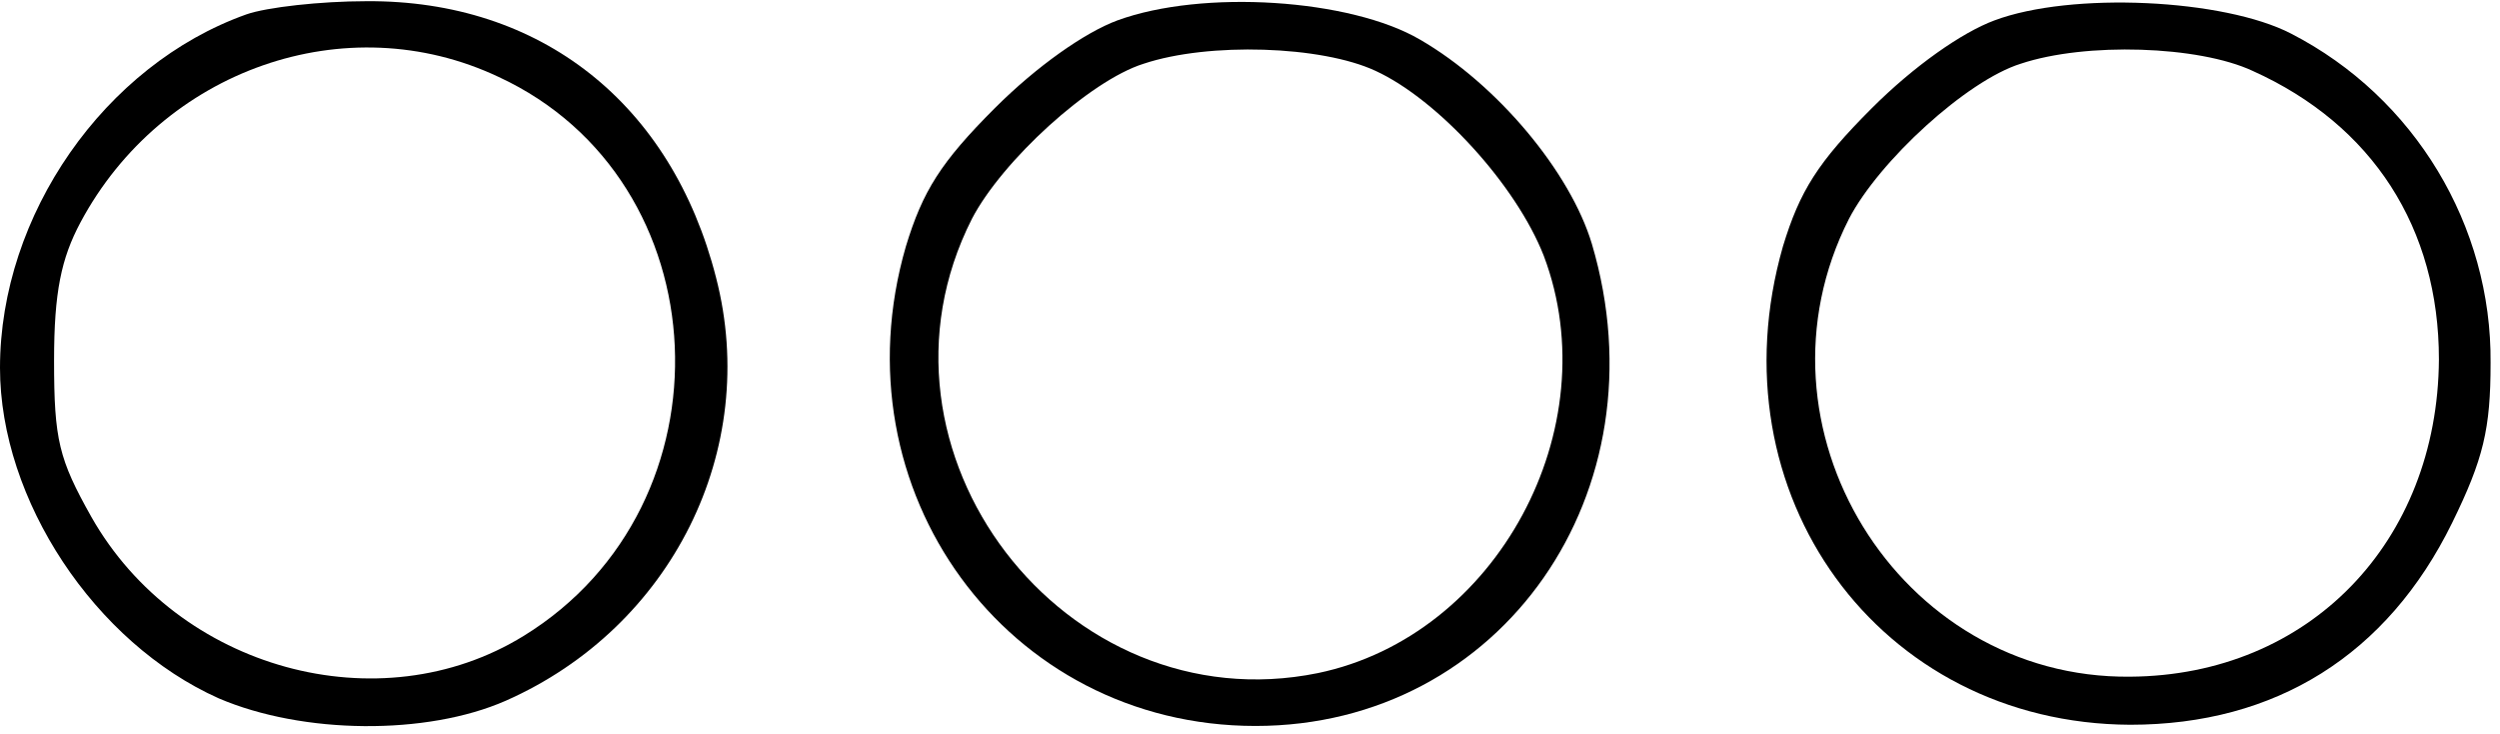
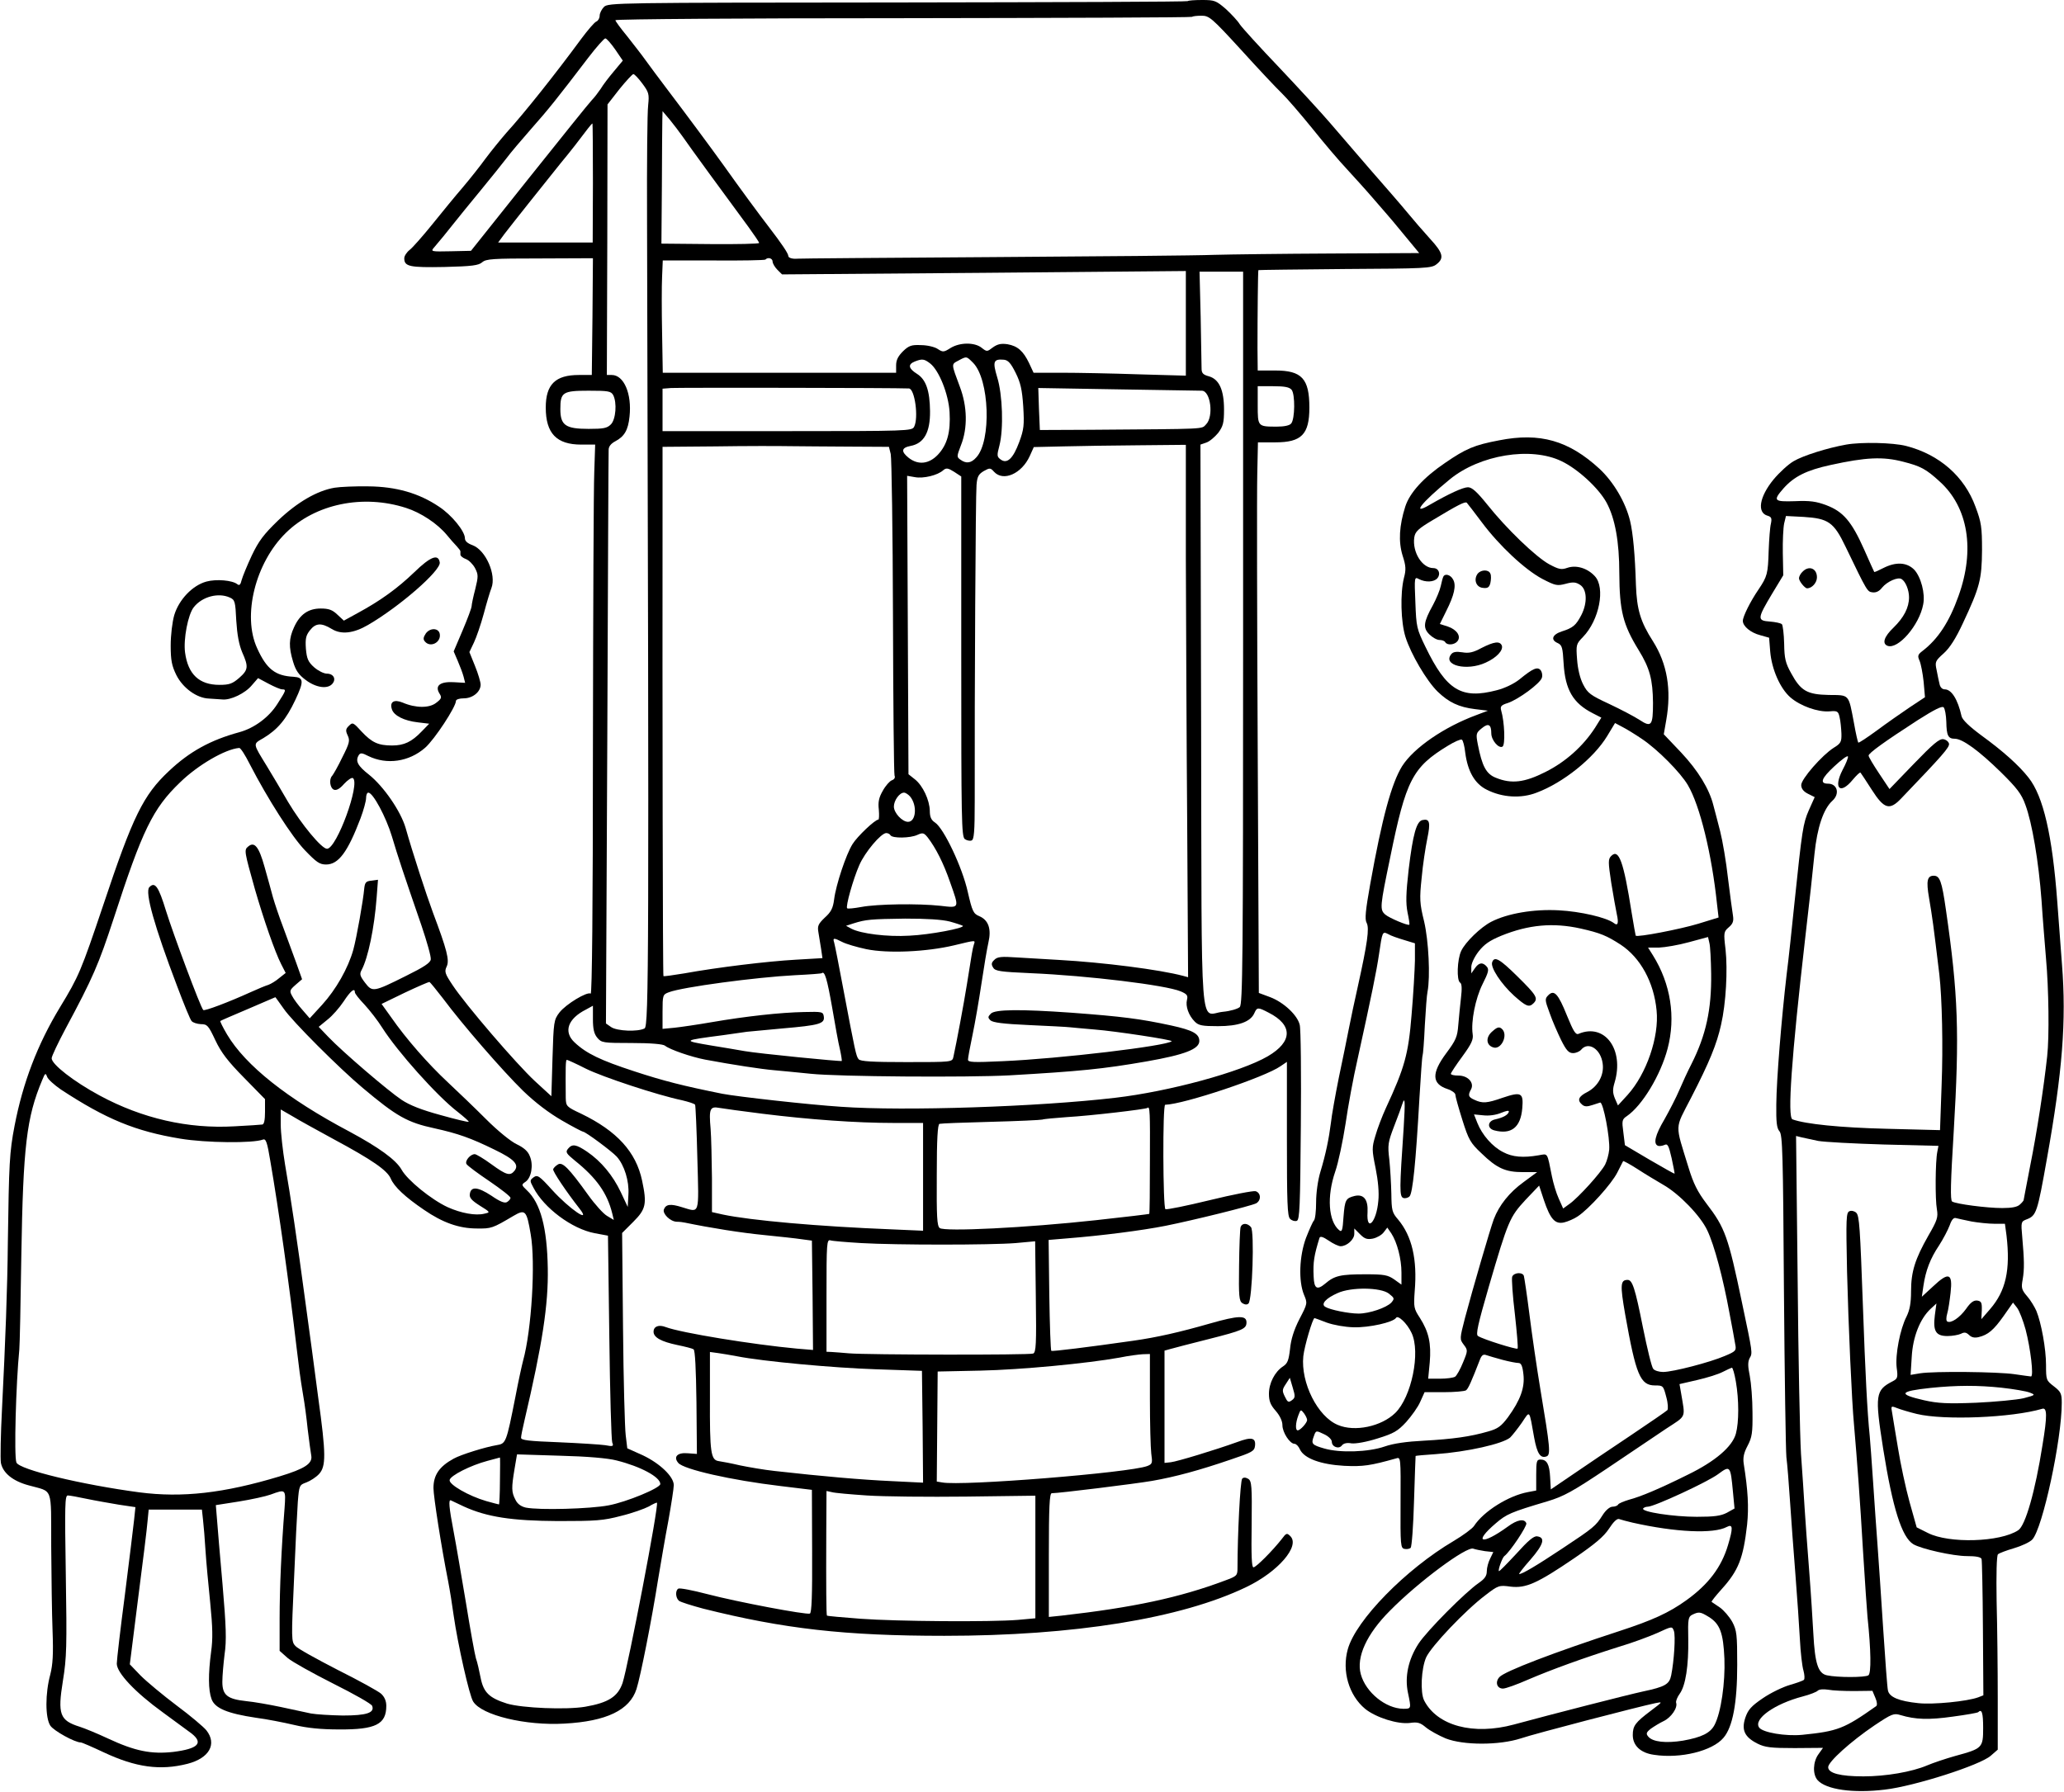
- <svg xmlns="http://www.w3.org/2000/svg" version="1.0" width="208pt" height="61pt" viewBox="0 0 208 61" preserveAspectRatio="xMidYMid meet">
-   <g transform="translate(0,61) scale(0.1,-0.1)" fill="#000000" stroke="none">
-     <path d="M205 598 c-118 -42 -205 -167 -205 -294 0 -110 79 -229 182 -275 70 -30 173 -31 239 -2 138 61 212 209 175 352 -37 145 -146 231 -291 230 -38 0 -83 -5 -100 -11z m210 -52 c186 -86 198 -356 21 -465 -120 -74 -288 -28 -360 99 -27 48 -31 64 -31 130 0 57 6 85 22 115 68 127 221 181 348 121z" />
-     <path d="M930 593 c-27 -10 -67 -38 -102 -73 -45 -45 -60 -69 -74 -115 -59 -203 84 -399 291 -399 205 0 341 195 280 401 -18 60 -79 133 -143 170 -58 34 -181 42 -252 16z m215 -42 c52 -24 117 -95 140 -154 54 -143 -39 -316 -188 -347 -211 -43 -386 185 -288 378 25 48 98 115 143 129 54 18 148 15 193 -6z" />
-     <path d="M1660 593 c-27 -10 -67 -38 -102 -73 -45 -45 -60 -69 -74 -115 -59 -206 80 -397 289 -398 121 0 214 58 268 168 26 53 32 78 32 133 1 114 -63 221 -166 274 -56 29 -183 35 -247 11z m215 -42 c100 -45 155 -131 155 -240 -1 -152 -108 -263 -257 -264 -193 -2 -322 208 -234 381 25 48 98 115 143 129 54 18 148 15 193 -6z" />
+ <svg xmlns="http://www.w3.org/2000/svg" version="1.0" width="919pt" height="798pt" viewBox="0 0 919 798" preserveAspectRatio="xMidYMid meet">
+   <g transform="translate(0,798) scale(0.1,-0.1)" fill="#000000" stroke="none">
+     <path d="M5288 7975 c-2 -3 -584 -5 -1292 -6 -1254 -1 -1288 -1 -1307 -20 -10 -10 -19 -28 -19 -39 0 -11 -7 -23 -15 -26 -8 -3 -38 -38 -67 -77 -117 -159 -253 -330 -333 -418 -27 -31 -69 -83 -93 -115 -23 -32 -69 -90 -102 -129 -33 -38 -94 -113 -136 -165 -42 -52 -87 -103 -100 -113 -13 -10 -24 -27 -24 -37 0 -37 23 -42 179 -39 123 3 152 7 168 21 17 15 46 17 256 17 l237 1 -2 -260 -3 -260 -58 0 c-104 0 -147 -42 -147 -145 0 -115 48 -165 158 -165 l62 0 -4 -122 c-3 -68 -5 -619 -6 -1226 0 -718 -4 -1101 -10 -1097 -16 10 -110 -47 -139 -84 -25 -33 -26 -40 -31 -204 l-5 -169 -73 67 c-83 77 -309 340 -367 428 -34 51 -37 60 -26 83 13 28 1 74 -61 239 -30 81 -92 271 -122 378 -22 75 -98 185 -163 237 -51 40 -62 61 -45 88 7 10 15 9 42 -5 82 -40 181 -26 253 37 42 37 137 182 137 208 0 7 15 12 35 12 40 0 75 29 75 61 0 11 -11 49 -25 83 l-25 62 20 42 c11 23 31 81 44 129 13 49 28 99 34 114 23 59 -25 169 -84 191 -22 8 -34 18 -34 31 0 31 -59 104 -116 141 -89 60 -191 89 -314 90 -58 1 -125 -2 -150 -6 -78 -13 -167 -65 -252 -146 -64 -62 -86 -91 -117 -156 -21 -45 -41 -94 -45 -109 -5 -21 -10 -26 -19 -19 -22 18 -94 24 -138 12 -62 -17 -122 -80 -143 -149 -9 -31 -16 -90 -16 -136 0 -66 5 -90 25 -131 29 -58 91 -103 145 -105 19 -1 46 -3 60 -4 36 -4 102 27 132 64 l27 31 47 -25 c26 -14 53 -25 60 -25 20 0 18 -4 -21 -65 -37 -59 -103 -108 -170 -126 -128 -35 -221 -86 -313 -173 -114 -107 -160 -200 -292 -596 -99 -294 -109 -318 -193 -456 -100 -165 -165 -335 -202 -527 -23 -119 -25 -169 -30 -517 -2 -211 -11 -444 -26 -743 -6 -114 -8 -223 -5 -242 9 -45 53 -81 124 -100 110 -31 99 0 100 -272 1 -131 3 -300 6 -375 4 -105 1 -151 -10 -195 -23 -84 -23 -193 0 -228 15 -23 109 -75 136 -75 5 0 51 -20 102 -44 143 -67 251 -82 373 -51 97 25 132 88 84 149 -12 15 -71 65 -133 111 -61 46 -133 106 -160 133 l-48 50 37 294 c21 161 40 316 42 344 l5 51 118 0 119 0 5 -46 c3 -25 8 -86 11 -136 3 -49 13 -154 21 -233 11 -110 12 -161 4 -218 -13 -99 -13 -170 2 -211 15 -41 71 -64 198 -83 47 -6 123 -21 170 -32 59 -14 120 -20 200 -20 163 -1 210 23 210 105 0 22 -8 40 -23 54 -12 11 -99 59 -193 106 -93 48 -179 95 -189 107 -18 19 -18 32 -6 293 6 149 14 306 17 348 6 74 7 76 38 87 18 7 43 23 56 37 32 34 32 88 -3 340 -14 110 -40 301 -57 425 -37 277 -66 471 -91 615 -10 61 -19 140 -19 177 l0 67 52 -30 c29 -18 112 -63 183 -102 173 -93 239 -139 255 -176 15 -36 64 -82 148 -139 83 -57 156 -83 235 -83 65 -1 70 1 163 56 53 31 59 25 77 -82 22 -126 4 -426 -34 -563 -5 -19 -21 -91 -34 -160 -41 -207 -42 -209 -84 -216 -49 -8 -159 -42 -191 -60 -64 -35 -90 -73 -90 -131 0 -37 35 -262 65 -413 8 -41 19 -111 25 -155 18 -126 70 -358 87 -383 38 -61 234 -108 406 -98 187 10 291 60 321 154 18 56 67 304 96 487 12 72 32 190 46 263 13 73 24 144 24 158 0 38 -62 97 -138 133 l-69 31 -7 58 c-4 31 -10 247 -12 479 l-4 422 50 50 c56 56 61 79 39 183 -27 128 -112 221 -271 298 -66 31 -68 33 -69 71 -1 134 -1 169 5 169 3 0 41 -17 84 -39 74 -37 319 -118 429 -141 29 -7 55 -15 58 -20 2 -4 7 -111 10 -239 7 -258 12 -241 -69 -217 -51 16 -71 13 -80 -10 -7 -19 28 -54 57 -55 12 0 29 -2 37 -4 116 -24 249 -45 350 -55 69 -7 145 -15 170 -19 l45 -6 3 -244 2 -243 -72 6 c-195 18 -515 70 -584 96 -31 12 -54 3 -54 -21 0 -25 34 -44 106 -59 34 -7 66 -15 72 -19 7 -4 11 -88 13 -236 l2 -230 -41 3 c-46 4 -65 -16 -42 -43 24 -29 236 -77 455 -103 l140 -17 1 -273 c1 -198 -2 -275 -10 -278 -17 -6 -320 51 -458 87 -65 17 -122 28 -128 24 -14 -9 -12 -41 3 -54 8 -6 56 -21 108 -35 359 -90 630 -121 1074 -121 576 0 1053 77 1344 217 142 68 241 183 196 227 -15 15 -18 14 -38 -13 -39 -50 -114 -126 -126 -126 -8 0 -10 53 -8 191 2 172 0 193 -15 203 -12 7 -21 7 -27 1 -9 -9 -21 -252 -21 -397 0 -35 -2 -37 -56 -57 -202 -76 -409 -120 -726 -156 l-58 -6 0 275 c0 214 3 276 13 276 32 0 372 42 447 55 103 18 210 47 350 95 95 32 105 37 108 61 4 36 -15 41 -79 17 -97 -35 -268 -87 -296 -90 l-28 -3 0 250 0 250 25 7 c14 4 90 24 170 44 154 39 170 46 170 75 0 32 -36 31 -162 -5 -136 -39 -237 -62 -343 -77 -203 -29 -359 -48 -364 -45 -3 2 -7 114 -9 249 l-3 245 83 7 c152 12 332 35 438 56 129 26 379 88 403 100 23 13 22 46 -2 54 -10 3 -103 -15 -205 -40 -103 -25 -191 -43 -197 -40 -11 7 -13 465 -1 465 83 2 445 123 514 172 l28 19 0 -342 c0 -285 2 -345 14 -357 8 -8 21 -12 30 -9 13 5 15 63 18 424 2 230 0 432 -5 449 -10 43 -71 100 -131 123 l-51 19 -5 1083 c-3 596 -4 1148 -2 1227 l3 142 77 0 c117 0 152 35 152 155 0 129 -34 165 -152 165 l-78 0 -1 98 c0 151 2 346 4 349 2 1 175 3 386 5 357 2 385 3 407 21 35 27 30 50 -29 114 -29 32 -75 85 -102 118 -27 33 -102 119 -165 191 -63 73 -144 167 -180 209 -36 42 -137 152 -224 244 -87 91 -166 178 -176 193 -9 15 -37 45 -62 68 -43 37 -50 40 -105 40 -33 0 -62 -2 -65 -5z m238 -217 c76 -84 158 -171 181 -193 23 -22 84 -93 136 -157 51 -64 120 -145 153 -180 32 -35 84 -92 114 -127 30 -35 60 -69 65 -75 6 -6 40 -47 77 -92 l67 -81 -392 -2 c-216 -1 -450 -4 -522 -6 -71 -3 -516 -7 -989 -10 -472 -3 -861 -6 -865 -7 -21 -2 -41 3 -41 12 0 11 -29 54 -85 127 -44 57 -128 171 -204 278 -56 78 -165 225 -256 345 -33 43 -73 98 -90 121 -16 23 -54 71 -82 107 -29 35 -53 68 -53 72 0 5 577 9 1282 9 704 1 1283 3 1286 6 3 3 22 5 42 5 34 0 45 -9 176 -152z m-2787 2 l34 -50 -40 -48 c-22 -26 -48 -60 -58 -77 -11 -16 -28 -39 -40 -51 -11 -11 -136 -167 -279 -346 l-259 -325 -90 -2 c-87 -2 -90 -1 -75 16 26 30 55 66 90 110 18 23 71 88 118 145 47 57 98 121 115 143 16 22 66 81 110 131 77 87 114 133 255 318 36 47 70 85 75 85 6 0 25 -22 44 -49z m121 -152 c29 -39 31 -47 26 -96 -4 -30 -6 -259 -5 -510 9 -3285 8 -3592 -11 -3602 -30 -16 -123 -12 -149 6 l-23 16 6 1267 c3 696 5 1276 6 1288 0 15 11 28 30 38 40 21 57 50 63 110 11 101 -25 185 -79 185 l-22 0 2 603 1 602 53 68 c30 37 58 67 62 67 5 0 23 -19 40 -42z m180 -237 c25 -37 201 -278 292 -401 26 -36 48 -68 48 -72 0 -4 -98 -6 -217 -5 l-218 2 2 255 c0 140 2 273 2 295 l1 40 33 -39 c17 -21 43 -55 57 -75z m-400 -206 l-1 -265 -211 0 -210 0 28 38 c36 47 189 239 251 316 45 54 81 101 121 154 9 12 18 22 20 22 1 0 2 -119 2 -265z m800 -350 c0 -8 10 -25 21 -36 l21 -21 899 7 899 8 0 -233 0 -233 -212 6 c-116 4 -269 7 -339 7 l-127 0 -20 43 c-26 54 -51 76 -96 84 -28 4 -44 1 -65 -14 -26 -20 -27 -20 -50 -2 -31 25 -97 25 -139 -1 -30 -19 -34 -19 -57 -4 -13 9 -47 17 -74 17 -42 2 -54 -2 -80 -27 -22 -22 -31 -39 -31 -63 l0 -33 -520 0 -519 0 -3 178 c-2 97 -2 210 0 250 l3 72 226 0 c124 -1 228 1 231 4 11 12 32 6 32 -9z m2095 -1675 c0 -1448 -2 -1631 -15 -1645 -9 -8 -42 -18 -75 -21 -105 -10 -94 -155 -97 1273 l-3 1253 26 9 c15 5 38 25 53 43 22 30 26 45 26 104 0 88 -22 135 -67 148 -26 7 -33 14 -33 35 0 14 -2 117 -4 229 l-5 202 97 0 97 0 0 -1630z m-1203 1225 c74 -73 83 -349 15 -422 -23 -26 -45 -29 -71 -10 -17 12 -16 15 3 65 30 76 28 172 -5 259 -39 105 -39 100 -7 117 37 20 36 20 65 -9z m-190 -4 c39 -31 81 -135 86 -216 5 -89 -10 -145 -52 -190 -40 -42 -88 -47 -130 -14 -35 28 -33 45 8 53 60 11 88 61 87 155 -1 91 -18 141 -58 166 -38 24 -42 42 -10 55 33 13 42 12 69 -9z m380 -41 c22 -44 29 -75 34 -150 5 -84 3 -102 -18 -159 -27 -73 -54 -99 -83 -77 -16 12 -17 17 -5 62 19 74 14 227 -10 304 -21 70 -17 82 30 78 19 -2 31 -16 52 -58z m-475 -70 c26 -1 44 -131 23 -171 -10 -18 -27 -19 -565 -19 l-555 0 0 94 0 95 38 3 c28 2 995 1 1059 -2z m1704 -6 c16 -20 15 -130 -2 -150 -7 -9 -31 -14 -64 -14 -85 0 -85 0 -85 96 l0 84 69 0 c51 0 72 -4 82 -16z m-400 -4 c39 0 54 -115 19 -150 -22 -22 14 -20 -513 -24 l-227 -1 -4 94 -3 93 356 -6 c196 -3 363 -6 372 -6z m-2621 -19 c18 -34 12 -109 -10 -131 -17 -17 -33 -20 -99 -20 -103 0 -126 16 -126 88 0 75 10 82 126 82 87 0 99 -2 109 -19z m1051 -230 l177 -1 8 -32 c4 -18 9 -345 10 -725 1 -381 4 -699 7 -707 4 -9 -1 -17 -12 -21 -9 -3 -28 -24 -40 -46 -18 -31 -22 -51 -18 -85 2 -24 1 -44 -2 -44 -15 0 -94 -75 -115 -109 -29 -46 -74 -182 -82 -246 -5 -40 -14 -57 -42 -82 -29 -28 -33 -37 -28 -65 3 -18 8 -51 12 -74 l6 -41 -119 -7 c-126 -7 -348 -34 -497 -61 -49 -8 -90 -14 -92 -12 -3 3 -5 1192 -4 2074 l0 283 238 2 c130 2 278 2 327 1 50 0 169 -2 266 -2z m1499 -494 c1 -276 3 -810 6 -1186 l4 -683 -22 6 c-105 28 -356 60 -553 71 -55 3 -139 8 -186 11 -71 5 -89 3 -102 -11 -13 -12 -14 -20 -5 -34 9 -16 32 -19 167 -25 256 -11 601 -53 668 -81 28 -12 33 -18 28 -38 -7 -28 7 -69 35 -97 17 -17 33 -20 103 -20 91 0 145 19 162 58 12 27 16 27 64 2 108 -55 107 -129 -4 -194 -120 -70 -439 -157 -680 -185 -341 -40 -937 -60 -1220 -40 -140 9 -462 45 -529 58 -174 35 -261 57 -392 100 -150 49 -213 79 -266 129 -50 47 -30 105 51 146 l31 17 0 -60 c0 -43 5 -65 19 -82 19 -23 25 -24 154 -24 86 0 140 -5 148 -12 21 -17 116 -50 179 -62 123 -23 248 -42 305 -47 33 -3 107 -10 165 -16 123 -13 697 -17 885 -7 311 18 415 28 610 62 171 30 235 55 235 91 0 32 -29 48 -125 69 -139 30 -218 40 -445 57 -227 16 -339 15 -358 -4 -14 -14 -14 -18 -2 -30 11 -10 58 -16 170 -21 85 -4 169 -8 185 -10 17 -2 66 -6 110 -10 90 -7 347 -46 342 -52 -22 -21 -497 -78 -754 -89 -130 -6 -153 -5 -153 7 0 8 9 57 20 109 11 52 29 156 40 230 11 74 25 157 31 183 14 60 0 100 -41 117 -26 11 -31 21 -51 108 -24 109 -107 284 -146 309 -17 11 -23 25 -23 52 -1 48 -31 112 -66 140 l-29 23 -3 664 -3 665 35 -6 c37 -7 101 8 126 31 13 11 21 10 48 -7 l32 -21 0 -801 c0 -727 1 -803 16 -814 9 -6 22 -9 30 -6 11 4 14 39 14 177 -1 483 4 1367 8 1406 3 38 9 48 32 62 27 15 30 15 46 -3 41 -45 123 -9 159 70 l18 40 131 3 c72 2 224 4 339 5 l207 2 0 -502z m-3472 221 c66 -21 140 -70 182 -121 14 -17 33 -39 43 -49 9 -10 17 -20 17 -23 0 -3 0 -10 0 -15 0 -6 11 -15 25 -20 13 -5 31 -23 40 -40 15 -29 15 -37 1 -94 -9 -34 -16 -68 -16 -75 0 -8 -18 -56 -40 -108 l-40 -94 18 -42 c10 -23 22 -55 26 -70 l7 -28 -52 3 c-60 3 -84 -16 -62 -51 11 -17 9 -23 -15 -41 -30 -24 -91 -24 -149 1 -39 16 -59 3 -48 -30 9 -28 54 -51 116 -58 l50 -6 -33 -34 c-45 -47 -79 -63 -132 -63 -62 0 -90 13 -136 62 -37 41 -40 42 -56 26 -15 -14 -16 -22 -6 -43 11 -23 8 -35 -24 -98 -19 -40 -40 -76 -45 -82 -15 -15 -10 -55 8 -62 11 -4 26 4 45 26 16 17 33 29 39 26 35 -22 -72 -315 -115 -315 -24 0 -114 109 -173 208 -31 54 -73 124 -93 157 -66 108 -65 100 -17 128 63 38 101 83 142 170 39 83 38 100 -8 103 -81 4 -120 34 -162 127 -67 145 -8 381 128 514 131 129 343 173 535 111z m-785 -399 c23 -10 25 -18 29 -103 4 -63 12 -106 26 -140 29 -65 28 -79 -13 -115 -30 -26 -44 -31 -88 -31 -90 0 -140 47 -153 144 -8 59 13 170 39 202 37 47 109 66 160 43z m89 -742 c80 -155 188 -324 246 -384 51 -53 65 -63 94 -63 55 0 96 55 153 205 14 37 25 78 25 91 0 13 4 24 10 24 21 0 79 -109 105 -195 27 -91 52 -166 132 -398 24 -71 43 -138 41 -150 -2 -15 -31 -34 -110 -73 -146 -73 -150 -73 -183 -30 -22 29 -25 38 -15 56 29 54 57 189 67 323 l6 79 -29 -4 c-24 -2 -29 -8 -32 -33 -5 -57 -34 -220 -49 -275 -23 -82 -77 -177 -139 -245 l-55 -60 -32 37 c-18 20 -39 48 -46 62 -13 23 -11 27 15 50 l29 25 -26 73 c-15 40 -41 111 -58 158 -18 47 -38 107 -46 135 -7 27 -24 88 -37 134 -25 90 -45 115 -73 91 -19 -15 -17 -22 30 -190 39 -135 89 -279 117 -334 l20 -39 -29 -23 c-15 -13 -37 -26 -48 -30 -11 -3 -47 -18 -80 -33 -97 -44 -205 -85 -210 -79 -12 11 -134 339 -166 442 -33 108 -49 131 -74 105 -21 -21 23 -176 123 -439 30 -80 59 -151 65 -157 5 -7 24 -13 41 -14 29 0 34 -6 65 -72 26 -55 56 -94 128 -167 l93 -95 0 -56 c0 -37 -4 -56 -12 -57 -7 -1 -63 -5 -124 -8 -207 -12 -411 35 -600 137 -115 62 -214 139 -214 166 0 9 28 68 62 132 123 229 147 286 214 490 128 394 174 490 296 607 79 77 201 148 263 153 6 1 27 -32 47 -72z m2940 -144 c33 -39 27 -113 -9 -113 -26 0 -63 40 -63 68 0 27 25 62 45 62 7 0 19 -8 27 -17z m-87 -173 c9 -14 88 -13 120 2 24 11 29 9 46 -12 36 -47 70 -114 99 -198 42 -119 44 -116 -42 -106 -101 11 -282 8 -352 -5 -33 -6 -61 -9 -64 -6 -8 7 27 131 54 192 25 58 97 143 120 143 7 0 16 -4 19 -10z m264 -384 c29 -8 55 -17 58 -19 10 -10 -147 -40 -238 -44 -99 -6 -216 9 -258 31 l-24 13 34 11 c54 17 76 19 229 21 97 0 163 -4 199 -13z m-479 -91 c17 -9 65 -23 107 -32 97 -20 269 -12 391 17 100 24 95 24 88 3 -6 -20 -8 -33 -31 -178 -14 -88 -46 -258 -60 -322 -5 -23 -6 -23 -209 -23 -151 0 -206 3 -213 13 -11 13 -15 31 -69 317 -19 102 -37 193 -40 203 -7 21 -1 21 36 2z m-45 -291 c13 -76 28 -161 35 -188 6 -27 9 -50 8 -51 -5 -3 -371 33 -433 44 -33 6 -100 17 -149 25 -129 22 -129 22 54 46 47 7 94 13 105 15 11 1 83 8 160 15 163 14 188 21 183 53 -3 21 -7 22 -88 20 -105 -2 -259 -19 -410 -45 -63 -11 -139 -22 -167 -25 l-53 -5 0 76 c0 74 1 77 28 87 59 23 388 67 562 76 63 3 117 7 119 9 13 12 24 -27 46 -152z m-1733 40 c87 -117 266 -323 357 -412 56 -54 116 -99 173 -132 48 -28 91 -50 94 -50 11 0 128 -87 150 -111 34 -38 56 -109 52 -169 l-3 -55 -31 66 c-35 74 -87 137 -150 180 -49 33 -66 36 -85 13 -12 -15 -8 -21 31 -53 96 -77 144 -145 166 -235 l7 -29 -30 18 c-16 9 -54 51 -84 93 -87 121 -115 149 -135 136 -10 -6 -19 -15 -21 -21 -3 -9 59 -101 117 -175 56 -71 -45 -2 -122 83 -57 63 -65 68 -82 56 -17 -13 -18 -15 -1 -46 47 -91 172 -184 273 -203 l59 -11 6 -451 c3 -248 9 -460 13 -470 7 -17 4 -19 -32 -12 -21 3 -114 9 -206 13 -134 5 -168 9 -168 20 0 8 7 42 15 76 80 341 107 517 104 679 -3 180 -32 290 -93 347 -25 24 -25 25 -6 38 26 18 36 75 19 114 -8 22 -27 38 -58 53 -26 12 -85 60 -136 111 -50 50 -127 124 -171 165 -88 82 -186 194 -252 289 l-43 60 103 50 c57 27 106 48 110 48 3 -1 30 -34 60 -73z m-392 27 c0 -6 19 -30 43 -55 23 -25 59 -71 79 -103 68 -107 244 -304 335 -374 29 -23 52 -43 50 -45 -2 -2 -58 11 -125 30 -85 23 -138 44 -174 68 -60 40 -262 213 -326 280 l-43 45 39 32 c22 17 54 54 72 81 30 46 50 63 50 41z m-317 -73 c37 -55 248 -266 352 -353 151 -127 199 -154 320 -180 104 -23 161 -43 267 -95 89 -43 111 -67 88 -95 -19 -23 -36 -18 -102 30 -34 25 -68 45 -74 45 -20 0 -45 -30 -37 -44 5 -8 51 -42 103 -77 51 -35 94 -68 93 -74 0 -5 -7 -13 -15 -18 -10 -7 -31 1 -70 28 -61 40 -91 42 -96 8 -3 -17 8 -29 44 -52 48 -30 48 -30 21 -36 -39 -10 -104 2 -164 29 -73 34 -179 120 -205 167 -25 44 -101 99 -233 170 -276 146 -462 294 -544 432 -19 32 -32 59 -30 60 2 2 58 26 124 54 66 28 120 52 121 52 0 1 17 -23 37 -51z m-992 -360 c201 -132 332 -186 532 -219 114 -19 324 -21 368 -4 13 5 19 -13 32 -92 39 -226 84 -548 117 -830 12 -100 16 -134 30 -218 6 -33 15 -100 20 -150 6 -49 13 -102 16 -118 6 -35 -29 -58 -141 -92 -248 -75 -434 -96 -625 -71 -255 34 -535 101 -547 133 -11 28 -2 351 13 503 2 19 6 208 9 420 8 484 23 614 93 780 13 32 15 33 22 14 4 -11 32 -36 61 -56z m3124 -108 c209 -26 418 -41 583 -41 l132 0 0 -240 0 -240 -137 6 c-331 13 -631 40 -754 66 l-49 11 0 151 c-1 84 -3 183 -6 220 -8 89 -3 101 39 93 17 -3 104 -15 192 -26z m1725 -211 c0 -128 -1 -233 -3 -235 -1 -1 -108 -14 -237 -28 -311 -34 -675 -52 -696 -35 -12 10 -14 49 -13 236 0 161 4 225 12 228 7 2 109 6 228 9 120 3 223 8 230 10 8 3 57 7 109 11 105 6 353 35 359 41 11 10 12 -18 11 -237z m-1285 -365 c155 -9 575 -9 687 0 l87 8 3 -247 c3 -213 1 -248 -12 -253 -18 -7 -740 -6 -820 1 -30 3 -65 5 -77 6 l-23 1 0 251 c0 234 1 250 18 245 9 -3 71 -8 137 -12z m-554 -504 c116 -23 432 -52 619 -58 l205 -7 3 -249 2 -249 -142 7 c-132 6 -305 21 -518 45 -47 5 -116 17 -155 25 -38 9 -81 17 -95 19 -35 5 -40 37 -39 279 l0 207 37 -5 c20 -3 58 -9 83 -14z m1839 -189 c0 -109 3 -219 6 -244 6 -43 5 -47 -18 -56 -80 -30 -826 -90 -913 -73 l-24 4 2 245 2 245 190 4 c183 4 475 32 620 58 39 8 85 14 103 15 l32 1 0 -199z m-2375 -275 c108 -27 195 -74 195 -105 0 -18 -150 -80 -230 -95 -83 -16 -309 -22 -369 -10 -21 5 -37 16 -46 35 -18 34 -18 53 -4 137 l11 65 192 -6 c120 -3 213 -11 251 -21z m-519 -91 c0 -58 -3 -105 -4 -105 -2 0 -28 7 -57 15 -79 23 -167 74 -163 94 4 20 93 65 168 85 30 8 56 15 56 15 1 1 1 -46 0 -104z m-959 -122 c-14 -176 -22 -356 -22 -492 l0 -143 36 -32 c20 -17 112 -68 203 -114 92 -46 170 -90 173 -99 12 -31 -25 -43 -131 -43 -56 1 -119 5 -141 9 -22 5 -83 18 -135 29 -52 11 -121 23 -153 26 -85 9 -107 27 -107 86 0 27 5 82 10 123 9 60 7 123 -9 309 -11 128 -23 261 -25 294 l-5 61 102 16 c56 9 120 23 142 31 68 25 68 25 62 -61z m2593 57 c74 -5 273 -7 443 -5 l307 4 0 -273 0 -273 -77 -7 c-121 -10 -541 -7 -702 5 -80 6 -147 12 -149 14 -3 3 -4 128 -3 373 l1 182 23 -5 c13 -4 83 -10 157 -15z m-3474 -15 c38 -8 102 -19 143 -26 l74 -11 -6 -57 c-3 -31 -22 -181 -41 -334 -20 -152 -36 -290 -36 -306 0 -41 82 -128 205 -217 55 -40 112 -82 128 -94 54 -43 29 -68 -81 -82 -98 -11 -170 3 -292 60 -47 22 -103 45 -125 52 -89 28 -99 55 -75 204 17 104 18 155 13 471 -5 315 -4 355 9 355 9 0 46 -7 84 -15z m1679 -34 c103 -47 214 -64 420 -65 168 0 201 2 280 23 50 12 105 32 124 42 18 11 35 18 36 17 10 -9 -128 -726 -153 -803 -21 -61 -63 -88 -167 -106 -84 -14 -279 -6 -347 14 -79 25 -105 49 -118 115 -6 31 -15 71 -21 87 -5 17 -25 127 -44 245 -20 118 -44 261 -55 318 -21 110 -24 146 -12 140 4 -2 30 -14 57 -27z" />
+     <path d="M1844 5431 c-75 -72 -150 -126 -251 -181 l-62 -34 -29 27 c-22 21 -38 27 -74 27 -55 0 -93 -26 -119 -84 -23 -50 -24 -87 -4 -153 12 -40 25 -58 57 -82 46 -34 97 -41 118 -16 18 21 5 45 -25 45 -13 0 -39 13 -56 28 -27 24 -33 38 -37 83 -3 45 0 59 18 82 26 33 51 34 97 6 42 -26 97 -20 162 18 141 82 324 242 319 278 -6 40 -41 27 -114 -44z" />
+     <path d="M1896 5159 c-11 -17 -13 -26 -4 -36 24 -29 73 -4 66 34 -5 27 -43 28 -62 2z" />
+     <path d="M6675 6019 c-111 -21 -148 -37 -240 -100 -96 -65 -158 -133 -178 -195 -27 -85 -31 -156 -12 -218 15 -46 16 -63 6 -100 -17 -69 -14 -196 7 -263 24 -76 94 -195 143 -243 50 -48 94 -69 166 -78 l58 -7 -50 -19 c-144 -53 -280 -146 -332 -228 -47 -76 -89 -229 -142 -525 -21 -118 -25 -157 -16 -173 13 -24 3 -92 -39 -282 -14 -62 -32 -147 -40 -188 -8 -41 -28 -140 -45 -220 -16 -80 -32 -170 -35 -200 -9 -71 -23 -140 -47 -219 -11 -36 -19 -93 -19 -135 0 -40 -4 -76 -10 -82 -5 -5 -20 -39 -35 -77 -30 -81 -34 -192 -9 -253 16 -38 16 -39 -20 -108 -25 -49 -38 -91 -42 -133 -6 -51 -11 -65 -31 -78 -37 -24 -63 -75 -63 -122 0 -33 7 -50 30 -76 19 -22 30 -46 30 -64 0 -32 33 -83 54 -83 7 0 18 -11 24 -25 19 -40 92 -67 197 -73 85 -4 117 1 231 33 21 7 21 5 20 -197 -1 -190 0 -203 18 -206 10 -2 22 0 27 5 5 5 12 99 15 209 3 109 7 200 7 200 1 1 41 5 89 8 141 10 299 46 332 74 10 10 33 39 52 66 37 55 32 62 55 -67 13 -71 28 -93 55 -83 19 7 16 39 -27 296 -16 96 -38 247 -49 335 -11 88 -23 166 -25 173 -6 18 -45 15 -52 -4 -3 -9 2 -84 12 -166 9 -82 15 -151 12 -154 -5 -5 -153 41 -176 56 -11 6 -1 51 48 220 86 294 93 310 163 386 l61 64 21 -64 c29 -86 50 -109 90 -100 17 4 45 16 61 27 50 33 151 145 176 195 13 26 25 49 26 51 1 2 31 -14 65 -36 35 -23 86 -53 113 -69 71 -40 167 -139 197 -204 31 -65 70 -212 98 -365 12 -60 23 -124 26 -141 6 -29 3 -32 -47 -53 -65 -28 -230 -71 -274 -71 -18 0 -38 6 -44 14 -7 8 -27 91 -46 185 -35 176 -47 211 -68 211 -32 0 -34 -21 -11 -153 48 -270 67 -317 133 -317 36 0 37 -1 50 -51 8 -28 9 -54 5 -59 -5 -5 -79 -56 -164 -113 -85 -57 -200 -134 -255 -172 l-100 -68 -3 54 c-3 59 -15 79 -43 79 -17 0 -19 -8 -19 -69 l0 -69 -37 -7 c-86 -16 -197 -85 -240 -151 -8 -12 -49 -42 -91 -67 -212 -125 -435 -352 -471 -482 -27 -97 5 -205 77 -265 48 -39 146 -70 200 -63 34 5 46 1 71 -20 17 -14 57 -36 88 -49 79 -31 238 -31 334 0 61 21 527 142 599 157 35 7 34 7 -20 -34 -69 -52 -80 -67 -80 -108 0 -47 35 -80 95 -88 117 -18 260 17 309 76 41 48 61 155 61 324 0 136 -2 154 -22 192 -13 23 -37 51 -55 64 -18 12 -35 24 -37 25 -2 2 18 27 44 56 76 84 97 138 114 288 8 78 4 152 -15 271 -4 27 0 48 17 80 20 38 23 58 22 149 0 58 -6 131 -12 162 -9 44 -9 62 -1 79 14 24 14 21 -34 249 -61 292 -75 332 -158 440 -40 53 -58 89 -80 161 -61 199 -62 167 11 309 82 159 115 240 134 326 22 95 30 244 20 336 -9 74 -8 79 14 98 19 16 23 28 19 53 -3 18 -13 92 -22 165 -8 73 -24 167 -35 210 -11 42 -24 94 -30 115 -18 73 -68 155 -144 236 l-77 81 11 63 c24 136 4 251 -59 351 -56 87 -72 142 -76 251 -4 134 -13 231 -26 285 -20 83 -73 173 -136 232 -137 126 -265 163 -447 127z m278 -93 c73 -35 165 -120 200 -184 38 -70 57 -174 57 -315 1 -167 16 -228 86 -342 50 -81 63 -132 64 -235 0 -102 -7 -111 -60 -76 -23 15 -84 47 -135 71 -84 39 -96 48 -116 87 -14 27 -24 69 -27 111 -5 66 -4 69 26 100 73 75 101 220 53 271 -33 36 -83 51 -123 37 -26 -9 -37 -7 -80 16 -59 32 -191 159 -276 266 -46 57 -68 77 -86 77 -22 0 -85 -29 -170 -78 -83 -49 -39 8 89 113 134 110 362 147 498 81z m-356 -271 c79 -106 193 -212 270 -253 58 -30 66 -32 104 -22 33 9 45 8 65 -5 30 -20 33 -79 5 -134 -24 -46 -37 -57 -87 -73 -43 -14 -51 -38 -18 -52 19 -9 22 -20 26 -90 7 -118 42 -178 131 -223 l37 -19 -28 -45 c-53 -82 -131 -152 -221 -197 -93 -47 -151 -54 -220 -26 -44 17 -62 52 -81 149 -9 47 -8 51 18 72 29 24 42 17 42 -23 0 -30 33 -69 50 -59 13 8 9 110 -6 161 -5 18 0 24 29 33 48 16 144 87 152 112 4 11 1 26 -5 34 -14 17 -34 9 -95 -41 -24 -19 -65 -39 -101 -48 -157 -41 -223 -1 -317 193 -39 80 -41 89 -45 198 -5 114 -4 115 16 104 29 -15 67 -14 82 4 16 19 6 45 -18 45 -50 0 -94 71 -85 136 4 27 17 39 86 80 108 65 141 82 148 75 3 -3 33 -42 66 -86z m714 -966 c70 -47 171 -149 204 -205 54 -91 107 -309 130 -530 l7 -60 -91 -28 c-79 -24 -270 -61 -278 -53 -1 2 -9 48 -18 102 -36 229 -57 287 -91 253 -14 -14 -14 -26 0 -119 9 -57 21 -121 25 -141 9 -40 4 -53 -13 -39 -33 25 -149 52 -246 57 -112 6 -228 -14 -300 -51 -47 -24 -116 -91 -134 -130 -18 -38 -21 -131 -5 -141 8 -4 9 -27 4 -68 -4 -33 -9 -88 -12 -121 -4 -52 -10 -67 -54 -126 -66 -89 -64 -136 6 -159 19 -6 35 -18 35 -25 0 -8 14 -58 31 -112 28 -89 36 -103 85 -149 69 -67 107 -84 185 -84 l63 0 -61 -45 c-62 -45 -108 -102 -132 -165 -16 -43 -94 -311 -128 -439 -24 -93 -24 -95 -6 -119 19 -25 19 -27 -3 -80 -12 -30 -28 -58 -35 -63 -8 -5 -38 -9 -67 -9 l-53 0 7 73 c7 84 -4 135 -44 198 -27 41 -28 48 -23 119 12 141 -12 245 -74 319 -27 31 -29 41 -30 115 -1 45 -5 113 -9 152 -8 65 -6 77 22 150 17 43 33 88 36 98 12 36 13 10 6 -104 -19 -277 -19 -308 -2 -315 8 -3 21 0 28 7 14 14 28 151 44 437 6 101 12 187 14 190 2 3 7 64 10 134 4 70 9 138 12 150 13 67 5 227 -15 313 -20 81 -21 101 -11 195 5 57 17 135 25 174 15 72 11 90 -21 83 -27 -5 -43 -63 -62 -221 -12 -106 -13 -149 -5 -190 6 -28 10 -53 8 -55 -5 -6 -90 30 -107 45 -25 22 -24 34 22 255 70 344 99 401 257 497 29 18 57 30 62 27 5 -3 12 -29 15 -58 11 -84 43 -139 96 -165 69 -35 153 -40 222 -13 118 44 254 153 314 252 l35 58 32 -17 c18 -9 57 -33 88 -54z m-274 -844 c89 -20 117 -32 179 -72 88 -58 148 -167 160 -293 12 -117 -45 -283 -129 -376 l-43 -47 -14 32 c-10 25 -10 40 -1 70 44 147 -44 266 -160 217 -13 -6 -23 10 -52 81 -39 97 -57 117 -83 91 -16 -16 -16 -21 6 -80 12 -35 36 -89 51 -120 23 -46 34 -58 53 -58 13 0 29 7 36 15 32 39 88 3 96 -62 7 -51 -21 -101 -68 -126 -40 -20 -47 -37 -23 -57 11 -9 22 -9 46 -1 18 6 33 11 34 11 14 0 44 -158 40 -210 -2 -21 -10 -50 -18 -66 -19 -37 -119 -147 -158 -175 l-29 -21 -20 45 c-11 24 -24 68 -30 98 -22 110 -17 101 -59 94 -69 -12 -117 -8 -158 14 -48 24 -94 77 -115 130 l-15 38 41 -4 c25 -3 56 1 80 11 25 10 36 12 34 4 -5 -14 -25 -25 -60 -33 -35 -7 -38 -40 -5 -49 76 -20 118 13 125 99 6 69 -5 74 -88 46 -69 -24 -89 -26 -125 -9 -27 12 -30 20 -15 47 15 29 -14 61 -56 61 -19 0 -34 3 -34 8 0 4 23 39 51 77 41 56 50 76 46 100 -8 55 12 158 44 222 26 52 30 65 19 78 -18 21 -35 19 -53 -7 l-16 -23 0 27 c-1 15 13 45 32 70 26 33 49 49 102 71 121 49 230 59 352 32z m-786 -51 l49 -15 0 -77 c-1 -42 -7 -151 -15 -242 -14 -175 -31 -235 -114 -414 -17 -37 -38 -92 -47 -124 -16 -53 -16 -62 1 -145 11 -55 16 -109 12 -145 -8 -96 -54 -143 -48 -50 3 56 -17 81 -57 72 -40 -10 -44 -17 -50 -93 -4 -62 -7 -70 -20 -59 -47 40 -55 149 -17 260 14 40 34 136 46 213 11 77 35 208 54 290 63 287 84 390 95 465 15 102 15 103 41 90 11 -7 43 -18 70 -26z m1368 -150 c2 -160 -23 -274 -88 -403 -16 -31 -40 -83 -54 -116 -14 -33 -44 -91 -66 -130 -42 -71 -51 -110 -28 -118 6 -2 19 0 28 4 14 7 19 -2 32 -59 8 -37 14 -68 13 -69 -1 -1 -51 27 -111 62 l-110 65 -7 57 c-7 51 -6 58 15 72 69 47 151 183 182 301 37 140 14 288 -65 415 l-22 35 49 0 c26 1 86 11 133 24 l85 23 6 -26 c4 -14 7 -76 8 -137z m-1506 -1180 c18 4 39 16 48 28 l16 21 18 -26 c26 -40 45 -114 45 -174 l0 -54 -32 23 c-29 20 -45 23 -128 23 -112 0 -138 -6 -180 -42 -36 -30 -49 -22 -51 32 -3 65 2 94 26 172 3 9 16 5 41 -12 20 -14 44 -25 53 -25 28 0 61 30 61 55 l0 24 26 -26 c20 -20 31 -24 57 -19z m71 -245 c25 -20 26 -22 11 -40 -22 -23 -98 -49 -146 -49 -44 0 -128 17 -148 30 -21 12 2 38 54 61 60 28 193 26 229 -2z m101 -175 c41 -86 0 -286 -73 -357 -62 -60 -180 -85 -255 -53 -90 37 -166 188 -154 306 5 46 42 170 50 170 1 0 26 -9 54 -20 31 -11 81 -20 120 -21 69 -2 176 22 189 42 8 14 49 -24 69 -67z m405 -120 c30 -8 62 -14 71 -14 12 0 18 -13 22 -50 7 -59 -13 -115 -69 -192 -30 -40 -45 -51 -88 -63 -79 -23 -158 -34 -286 -41 -77 -4 -135 -12 -175 -26 -72 -25 -199 -29 -268 -9 -56 16 -60 21 -47 55 9 26 10 26 45 9 20 -9 35 -24 35 -34 0 -23 32 -34 45 -16 7 9 22 13 43 9 19 -2 66 6 116 22 71 22 89 32 127 73 24 27 53 67 63 91 l19 42 86 0 c47 0 91 4 98 8 10 6 24 38 64 141 7 16 14 21 27 16 9 -3 42 -13 72 -21z m1039 -97 c14 -81 14 -181 0 -232 -16 -58 -92 -123 -213 -182 -129 -64 -210 -98 -263 -112 -23 -7 -45 -16 -48 -21 -3 -6 -15 -10 -25 -10 -12 0 -30 -15 -44 -37 -31 -49 -39 -56 -181 -150 -116 -77 -177 -113 -191 -113 -3 0 19 29 51 65 58 67 67 98 29 103 -15 2 -40 -19 -93 -78 -41 -44 -75 -79 -77 -77 -5 5 15 60 24 67 25 18 102 134 98 146 -8 22 -40 17 -83 -15 -116 -84 -155 -72 -53 15 48 41 65 49 230 98 73 22 111 43 265 146 99 67 218 147 263 177 93 61 86 45 67 159 l-7 40 78 18 c44 10 95 26 114 36 19 10 38 18 41 19 4 1 12 -27 18 -62z m-1977 -83 c-15 -11 -19 -9 -31 16 -13 26 -12 32 4 56 l18 28 13 -44 c12 -39 11 -45 -4 -56z m68 -88 c0 -12 -30 -46 -42 -46 -11 0 -10 33 3 67 10 27 11 27 25 9 8 -11 14 -24 14 -30z m1896 -320 l7 -74 -34 -19 c-27 -14 -56 -18 -134 -18 -104 0 -248 22 -239 37 3 4 12 8 21 8 28 0 266 110 313 145 54 40 55 38 66 -79z m-447 -137 c191 -43 361 -51 420 -19 27 14 28 -4 5 -81 -29 -98 -87 -175 -186 -246 -78 -56 -151 -89 -298 -137 -288 -94 -511 -179 -534 -205 -20 -22 -11 -51 16 -51 12 0 62 18 112 40 105 45 243 95 401 145 61 18 139 47 175 63 65 30 65 30 73 9 8 -22 1 -133 -12 -198 -8 -40 -27 -51 -126 -72 -65 -14 -405 -101 -574 -147 -181 -49 -342 -6 -400 107 -18 36 -13 142 9 192 23 50 175 210 264 277 57 44 61 45 112 38 68 -8 118 14 284 127 92 63 131 96 154 131 20 31 36 46 45 43 8 -3 35 -10 60 -16z m-657 -127 l37 -4 -14 -29 c-8 -15 -15 -41 -15 -56 0 -21 -9 -34 -35 -52 -60 -41 -231 -213 -269 -271 -46 -71 -62 -148 -47 -219 15 -71 15 -71 -21 -71 -78 1 -167 73 -189 154 -21 76 26 179 130 283 127 129 342 288 371 276 8 -3 32 -8 52 -11z m995 -292 c51 -31 66 -71 71 -187 4 -106 -15 -240 -44 -295 -19 -36 -57 -55 -141 -70 -75 -12 -134 -6 -154 18 -11 13 -9 19 11 35 14 10 40 26 57 34 34 16 64 60 56 82 -2 7 5 25 16 40 26 36 40 124 38 245 -2 88 0 98 18 107 29 14 36 13 72 -9z" />
+     <path d="M6580 5426 c-20 -26 -8 -61 22 -64 22 -3 29 2 34 22 3 14 4 33 0 41 -7 19 -40 19 -56 1z" />
+     <path d="M6427 5413 c-3 -5 -8 -24 -12 -43 -4 -19 -20 -57 -35 -85 -42 -76 -45 -101 -16 -130 14 -14 34 -25 45 -25 11 0 23 -4 26 -10 9 -15 41 -12 54 4 18 22 -2 52 -43 66 l-35 11 28 57 c36 71 46 115 31 141 -11 21 -35 28 -43 14z" />
+     <path d="M6596 5094 c-37 -20 -56 -24 -85 -19 -27 4 -41 2 -49 -8 -41 -50 69 -77 153 -38 49 22 79 55 72 76 -9 21 -34 18 -91 -11z" />
+     <path d="M6644 3695 c-9 -23 40 -97 97 -149 54 -48 67 -54 87 -34 22 22 13 36 -70 118 -81 80 -104 93 -114 65z" />
+     <path d="M6645 3387 c-30 -25 -29 -60 2 -71 37 -15 71 57 39 83 -11 9 -20 7 -41 -12z" />
+     <path d="M8220 6000 c-84 -15 -192 -49 -234 -74 -24 -14 -63 -50 -89 -81 -64 -78 -75 -149 -26 -162 16 -5 19 -11 14 -35 -4 -15 -8 -70 -10 -121 -3 -102 -6 -114 -45 -172 -37 -54 -70 -121 -70 -140 0 -24 35 -53 78 -64 l39 -11 5 -63 c7 -78 44 -163 90 -203 44 -38 122 -66 174 -62 35 3 39 1 45 -27 4 -16 7 -49 8 -72 1 -37 -3 -44 -34 -63 -51 -32 -145 -139 -145 -166 0 -16 10 -29 30 -39 l30 -15 -26 -58 c-26 -60 -30 -86 -64 -412 -11 -107 -26 -251 -35 -320 -23 -198 -45 -466 -46 -578 -1 -80 2 -106 14 -120 14 -15 16 -101 20 -707 3 -379 8 -715 11 -745 4 -30 11 -118 16 -195 5 -77 16 -223 24 -325 8 -102 17 -232 20 -290 3 -58 10 -121 16 -140 5 -19 6 -37 2 -41 -4 -4 -32 -14 -63 -23 -31 -9 -85 -35 -120 -59 -53 -36 -66 -52 -78 -87 -18 -55 -3 -86 54 -115 34 -17 60 -20 166 -20 l126 1 -20 -28 c-25 -34 -27 -90 -4 -116 38 -42 158 -59 299 -42 131 15 425 109 472 151 l31 27 0 229 c0 125 -2 319 -5 431 -2 120 0 205 6 210 5 5 37 17 71 27 34 10 71 27 82 39 46 50 131 445 131 608 0 42 -4 50 -35 74 -34 26 -35 28 -35 95 0 72 -21 187 -43 241 -8 18 -26 48 -41 65 -25 29 -27 38 -20 75 8 47 7 87 -2 190 -6 65 -5 68 18 77 45 17 49 28 92 271 69 386 87 613 67 865 -6 77 -15 203 -21 280 -22 295 -62 469 -128 552 -43 55 -115 119 -210 188 -54 40 -84 69 -88 85 -17 76 -45 120 -75 120 -11 0 -20 9 -23 23 -3 12 -9 40 -13 62 -8 37 -7 41 31 75 27 24 54 66 86 135 75 160 84 194 85 325 0 102 -3 124 -29 193 -49 135 -161 233 -309 271 -59 15 -199 18 -267 6z m253 -76 c79 -20 103 -33 163 -88 127 -114 159 -304 84 -511 -41 -115 -91 -191 -160 -244 -21 -16 -23 -22 -13 -44 6 -14 14 -56 18 -93 l6 -69 -68 -45 c-37 -25 -103 -71 -146 -103 -44 -32 -81 -57 -83 -54 -2 2 -11 40 -19 86 -25 132 -19 125 -112 126 -97 2 -125 18 -168 97 -25 45 -30 65 -31 131 -1 43 -6 83 -10 87 -5 5 -29 10 -54 12 -57 4 -56 13 11 125 l49 81 -2 99 c-1 54 2 113 6 132 l8 33 78 -4 c111 -7 135 -23 188 -134 97 -201 96 -199 120 -202 15 -2 30 5 42 21 22 27 71 49 87 38 18 -11 33 -49 33 -81 0 -46 -23 -90 -69 -135 -42 -40 -52 -71 -27 -81 47 -18 142 92 159 184 10 48 -10 123 -40 155 -33 33 -81 36 -138 7 -21 -11 -39 -19 -40 -17 -1 1 -21 46 -45 100 -56 126 -94 169 -168 197 -45 17 -74 21 -140 18 -94 -3 -99 2 -51 57 47 53 103 81 209 104 159 35 234 38 323 15z m193 -1158 c1 -62 8 -76 38 -76 34 0 107 -53 205 -149 71 -70 92 -97 109 -145 30 -80 59 -252 72 -426 5 -80 15 -197 20 -260 12 -132 15 -347 5 -435 -15 -138 -46 -340 -75 -484 -16 -84 -30 -155 -30 -157 0 -1 -7 -10 -16 -18 -11 -11 -35 -16 -79 -16 -69 0 -205 18 -223 29 -9 5 -7 85 7 312 26 436 20 611 -35 989 -18 126 -27 150 -54 150 -29 0 -34 -23 -21 -98 16 -96 18 -109 46 -342 12 -105 17 -319 10 -494 l-7 -199 -237 6 c-207 5 -363 21 -420 42 -23 9 -5 270 57 810 17 143 35 310 41 372 12 118 40 201 80 237 34 31 22 76 -20 76 -38 0 -29 24 27 76 32 30 60 51 62 45 2 -5 -9 -32 -24 -60 -42 -82 -11 -112 45 -44 17 20 32 35 35 32 2 -2 25 -37 50 -76 55 -86 79 -93 130 -40 185 193 217 229 214 245 -2 9 -13 18 -25 20 -18 3 -47 -22 -131 -109 l-109 -113 -46 69 c-26 39 -47 74 -47 80 0 11 69 61 219 158 74 47 108 64 115 57 6 -6 11 -35 12 -64z m-571 -1867 c28 -5 159 -12 293 -16 l243 -6 -5 -26 c-9 -43 -10 -213 -2 -256 6 -36 2 -49 -38 -118 -59 -104 -77 -160 -77 -248 0 -53 -6 -83 -20 -112 -29 -56 -51 -171 -44 -228 6 -43 4 -49 -17 -60 -78 -40 -81 -60 -43 -302 42 -264 83 -393 134 -424 35 -21 177 -53 239 -53 39 0 62 -4 65 -13 2 -7 5 -146 6 -310 l2 -297 -23 -9 c-49 -18 -200 -33 -266 -26 -87 9 -130 27 -136 57 -3 13 -12 136 -21 273 -9 138 -20 304 -25 370 -5 66 -14 194 -20 285 -6 91 -13 183 -15 205 -11 106 -20 287 -30 570 -13 360 -16 410 -30 424 -7 7 -21 11 -30 7 -15 -6 -16 -29 -11 -269 6 -236 21 -577 31 -682 14 -162 27 -336 40 -560 9 -143 18 -276 20 -295 16 -152 17 -252 4 -261 -16 -10 -138 -10 -184 0 -40 8 -54 53 -61 185 -3 56 -11 184 -19 286 -8 102 -17 226 -20 275 -3 50 -10 158 -16 240 -5 83 -12 435 -15 783 l-7 633 24 -6 c13 -3 47 -10 74 -16z m684 -359 c29 -5 75 -10 101 -10 l47 0 7 -52 c18 -154 -3 -247 -73 -328 l-39 -45 2 40 c1 34 -2 40 -20 43 -16 2 -30 -8 -50 -37 -29 -40 -68 -66 -84 -56 -5 3 -5 18 0 35 5 16 11 58 15 93 10 87 -8 94 -77 29 l-51 -47 7 48 c10 69 31 123 70 181 18 28 39 68 47 89 9 26 18 36 29 32 8 -2 39 -9 69 -15z m240 -481 c22 -84 37 -209 24 -209 -4 0 -37 5 -73 10 -74 11 -358 14 -421 4 l-42 -7 5 80 c5 90 37 170 84 214 l26 24 -7 -52 c-9 -71 4 -93 56 -93 22 0 49 5 60 10 15 8 23 7 36 -5 11 -11 24 -14 42 -10 43 10 68 32 112 94 l42 60 18 -23 c10 -13 27 -57 38 -97z m-108 -259 c55 -6 113 -16 127 -22 26 -10 25 -11 -28 -25 -30 -7 -125 -16 -211 -20 -127 -5 -170 -3 -232 11 -118 27 -111 40 29 55 118 12 210 12 315 1z m-376 -117 c120 -29 422 -17 558 23 22 7 23 -31 1 -163 -32 -204 -76 -358 -108 -378 -80 -53 -308 -60 -402 -12 l-50 25 -32 114 c-17 62 -40 169 -51 238 -12 69 -23 140 -26 157 -6 32 -6 33 22 22 15 -6 55 -18 88 -26z m-279 -1234 l81 1 13 -31 c8 -18 9 -33 4 -37 -143 -101 -171 -112 -330 -128 -74 -7 -174 10 -191 32 -28 38 68 106 194 139 31 8 62 20 67 26 7 6 25 7 46 4 19 -4 72 -6 116 -6z m574 -164 c0 -89 -3 -92 -124 -125 -43 -12 -99 -31 -125 -42 -68 -29 -184 -49 -284 -49 -103 0 -157 14 -157 41 0 24 101 115 206 186 78 52 86 55 116 46 66 -20 126 -22 232 -7 60 8 112 17 114 20 16 16 22 -3 22 -70z" />
+     <path d="M8026 5434 c-9 -8 -16 -22 -16 -29 0 -13 26 -45 36 -45 22 0 44 25 44 49 0 40 -36 54 -64 25z" />
+     <path d="M5524 2516 c-3 -8 -6 -86 -7 -172 -2 -138 0 -158 15 -168 12 -7 21 -7 27 -1 17 17 27 321 11 340 -16 19 -39 19 -46 1z" />
  </g>
</svg>
